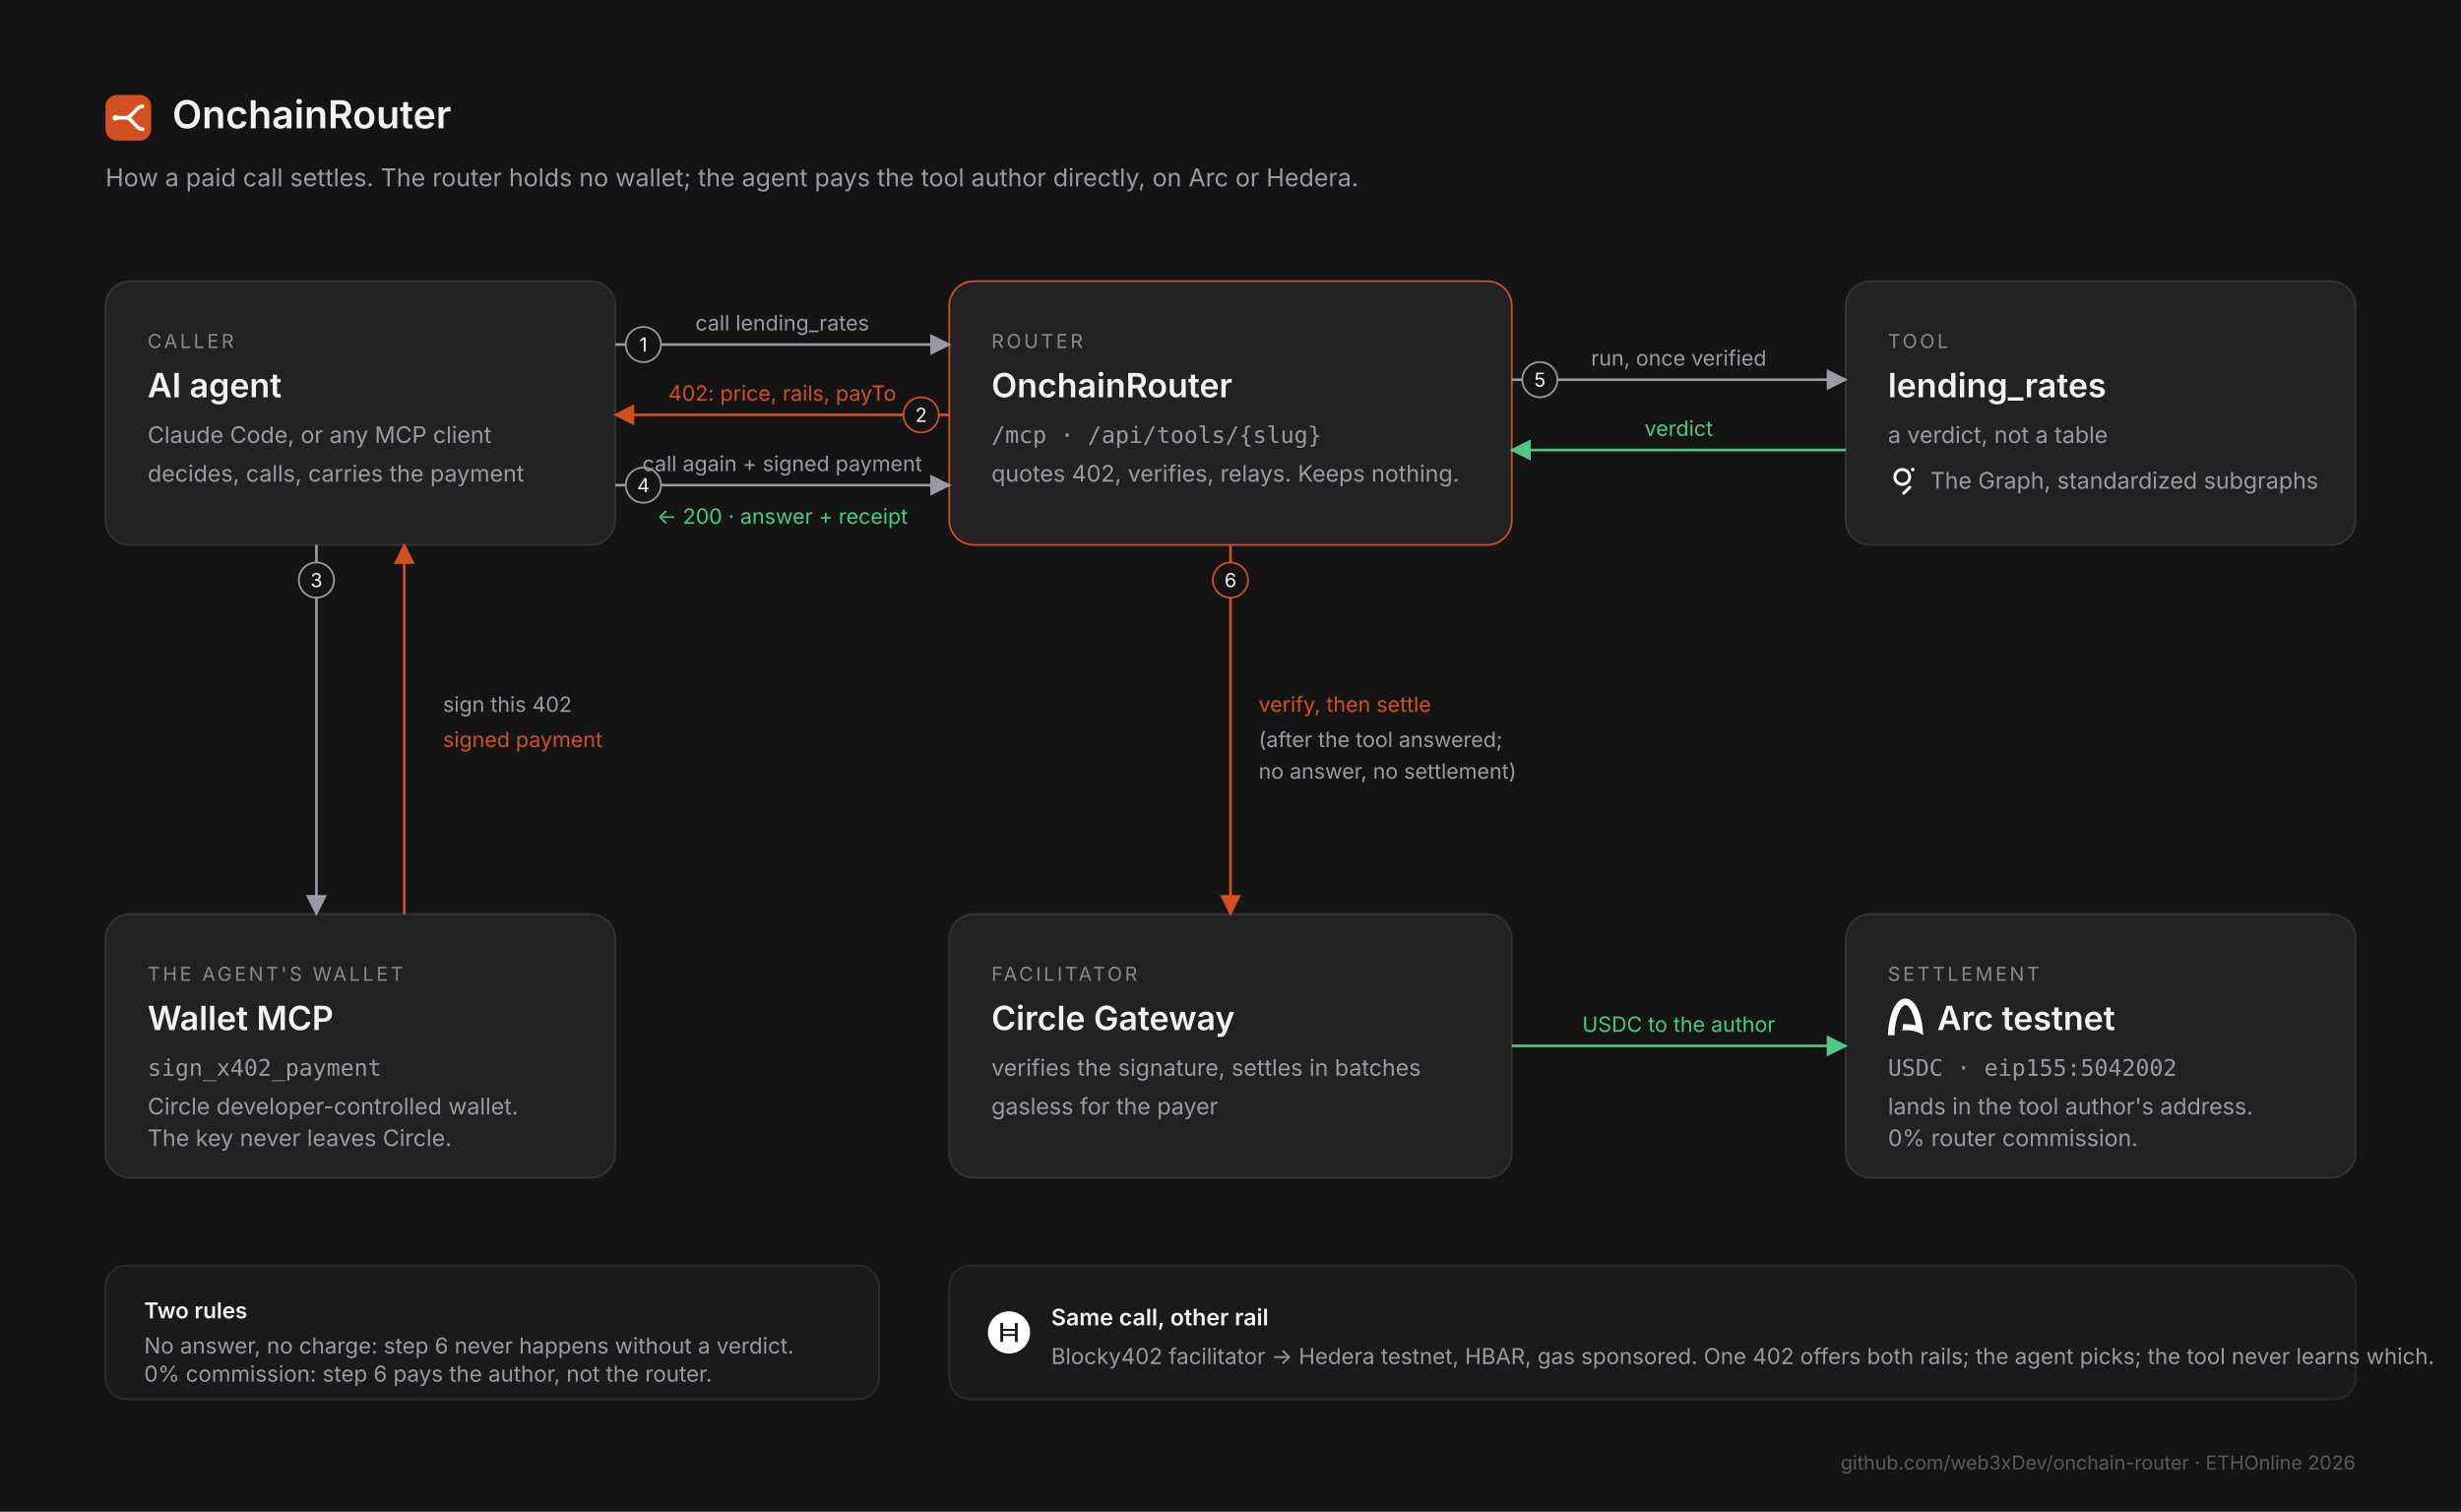
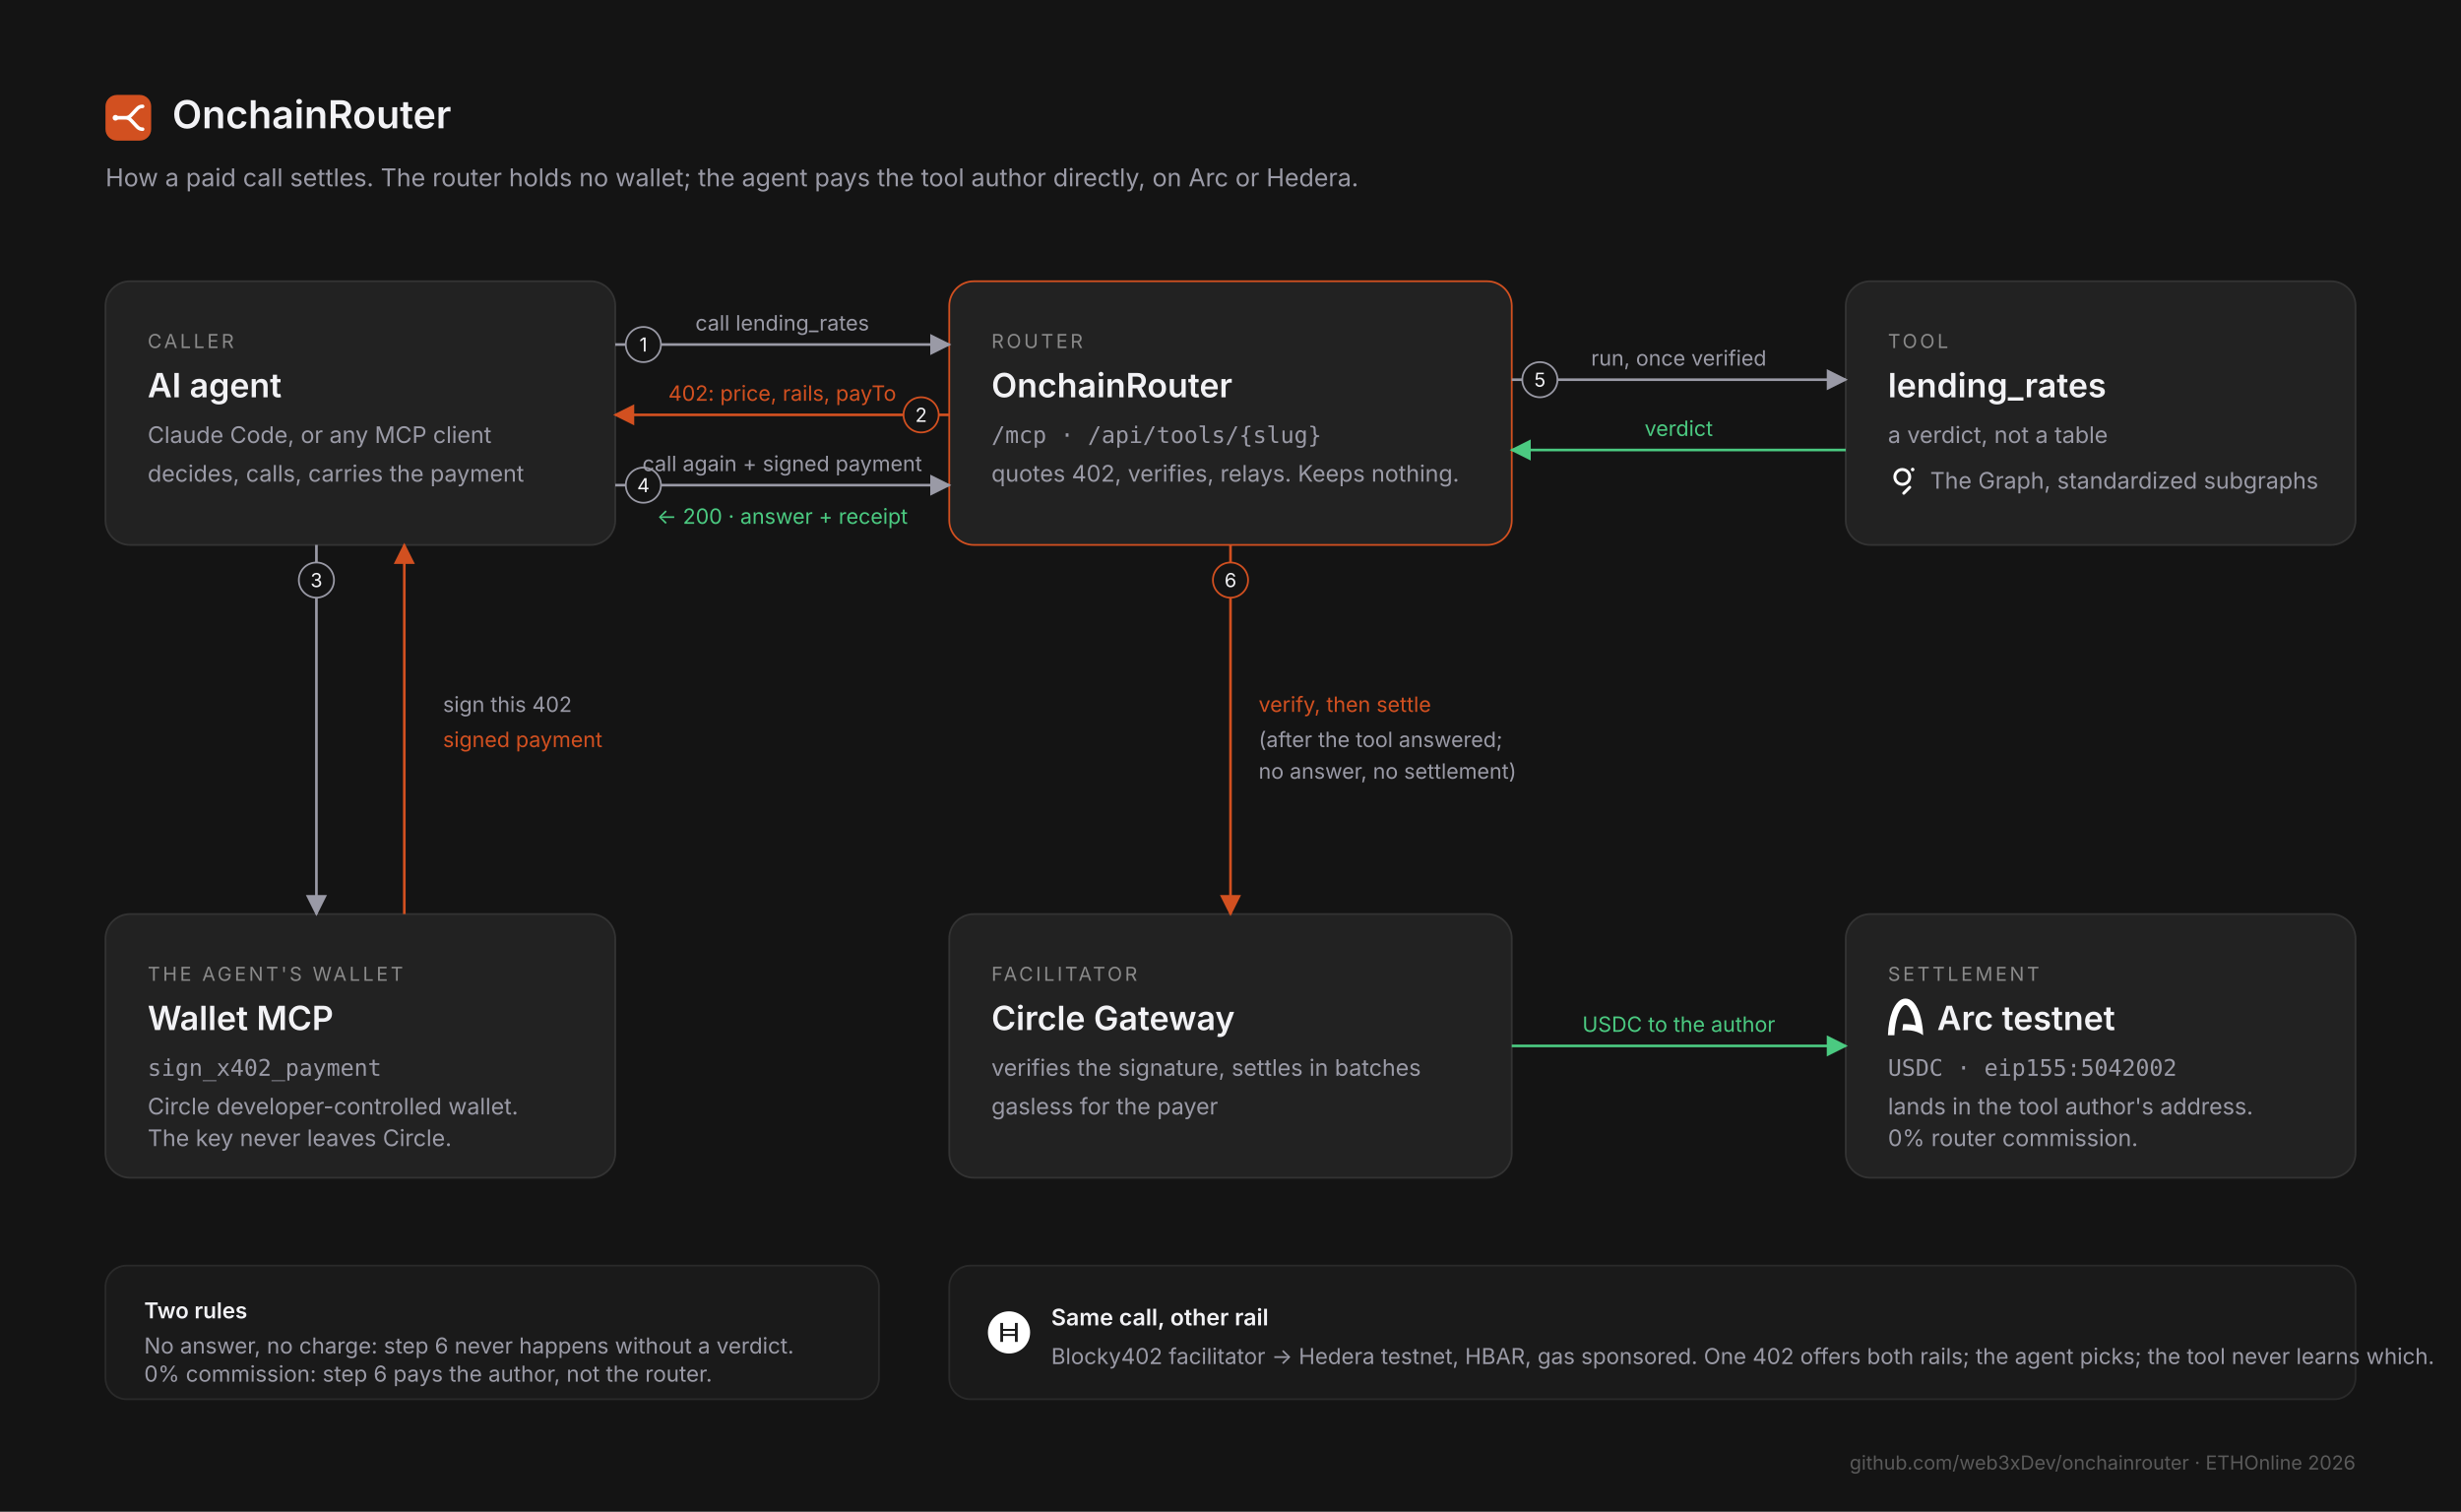
<svg xmlns="http://www.w3.org/2000/svg" width="1400" height="860" viewBox="0 0 1400 860" font-family="Inter, -apple-system, Segoe UI, Helvetica, Arial, sans-serif">
  <defs>
    <marker id="a" viewBox="0 0 10 10" refX="9" refY="5" markerWidth="8" markerHeight="8" orient="auto-start-reverse">
      <path d="M0 0L10 5L0 10z" fill="#9a9aa6" />
    </marker>
    <marker id="ao" viewBox="0 0 10 10" refX="9" refY="5" markerWidth="8" markerHeight="8" orient="auto-start-reverse">
      <path d="M0 0L10 5L0 10z" fill="#d25020" />
    </marker>
    <marker id="ag" viewBox="0 0 10 10" refX="9" refY="5" markerWidth="8" markerHeight="8" orient="auto-start-reverse">
      <path d="M0 0L10 5L0 10z" fill="#4bca81" />
    </marker>
    <symbol id="hedera" viewBox="0 0 1200 1200">
      <path fill="#fff" d="M431.22,556.89h337.64v86.23h-337.64v-86.23ZM1200,600c0,331.37-268.63,600-600,600S0,931.37,0,600,268.63,0,600,0s600,268.63,600,600ZM847.9,330.54h-79.04v168.86h-337.64l-.09.09v-168.95h-79.04v538.92h79.04v-169l.09.14h337.64v168.86h79.04V330.54Z" />
    </symbol>
    <symbol id="arc" viewBox="0 0 164 171">
      <path fill="#fff" d="M0 171C1.393 129.136 8.526 90.067 20.448 59.687C35.548 21.197 57.406 0 81.992 0C106.578 0 128.433 21.197 143.536 59.687C151.391 79.706 157.17 103.491 160.594 129.366C160.9 131.677 161.161 134.026 161.428 136.369C161.515 136.514 161.568 136.649 161.55 136.758C161.55 136.758 163.562 149.265 163.99 171H163.763C160.778 168.562 125.578 141.038 67.228 149.007C68.109 139.181 69.319 129.62 70.883 120.456C70.963 119.987 71.056 119.535 71.137 119.07C94.023 118.383 114.055 121.028 129.416 124.494C129.359 124.131 129.311 123.758 129.253 123.397C126.095 103.83 121.437 85.916 115.43 70.607C105.61 45.576 92.795 30.024 81.992 30.024C71.189 30.024 58.374 45.576 48.554 70.607C46.177 76.662 44.013 83.119 42.072 89.93C39.344 99.474 37.052 109.704 35.221 120.455C32.512 136.331 30.819 153.358 30.195 171H0Z" />
    </symbol>
    <symbol id="graph" viewBox="0 0 64 64">
      <path fill="#fff" d="M29 44C19.08 44 11 35.93 11 26C11 16.07 19.08 8 29 8C38.92 8 47 16.07 47 26C47 35.93 38.92 44 29 44ZM29 14C22.38 14 17 19.38 17 26C17 32.62 22.38 38 29 38C35.62 38 41 32.62 41 26C41 19.38 35.62 14 29 14ZM34.12 61.12L46.12 49.12C47.29 47.95 47.29 46.05 46.12 44.88C44.95 43.71 43.05 43.71 41.88 44.88L29.88 56.88C28.71 58.05 28.71 59.95 29.88 61.12C30.47 61.71 31.23 62 32 62C32.77 62 33.54 61.71 34.12 61.12ZM50 7.4C48.02 7.4 46.4 9.02 46.4 11C46.4 12.98 48.02 14.6 50 14.6C51.98 14.6 53.6 12.98 53.6 11C53.6 9.02 51.98 7.4 50 7.4Z" />
    </symbol>
  </defs>
  <rect width="1400" height="860" fill="#141414" />
  <g transform="translate(60,54) scale(0.40625)">
    <rect width="64" height="64" rx="16" fill="#d25020" />
    <path d="M14 32h14c6 0 8-4 12-8s6-8 12-8M28 32c6 0 8 4 12 8s6 8 12 8" fill="none" stroke="#fff" stroke-width="5" stroke-linecap="round" stroke-linejoin="round" />
    <circle cx="14" cy="32" r="4" fill="#fff" />
  </g>
  <g transform="translate(60,54)">
    <text x="38" y="19" font-size="22" font-weight="600" fill="#f2f2f5">OnchainRouter</text>
    <text x="0" y="52" font-size="14" fill="#9a9aa6">How a paid call settles. The router holds no wallet; the agent pays the tool author directly, on Arc or Hedera.</text>
  </g>
  <g transform="translate(60,160)">
    <rect width="290" height="150" rx="14" fill="#222" stroke="#333" />
    <text x="24" y="38" font-size="11" letter-spacing="1.5" fill="#8a8a8a">CALLER</text>
    <text x="24" y="66" font-size="19" font-weight="600" fill="#f2f2f5">AI agent</text>
    <text x="24" y="92" font-size="13" fill="#9a9aa6">Claude Code, or any MCP client</text>
    <text x="24" y="114" font-size="13" fill="#9a9aa6">decides, calls, carries the payment</text>
  </g>
  <g transform="translate(540,160)">
    <rect width="320" height="150" rx="14" fill="#222" stroke="#d25020" />
    <text x="24" y="38" font-size="11" letter-spacing="1.5" fill="#8a8a8a">ROUTER</text>
    <text x="24" y="66" font-size="19" font-weight="600" fill="#f2f2f5">OnchainRouter</text>
    <text x="24" y="92" font-size="13" fill="#9a9aa6" font-family="ui-monospace, Menlo, monospace">/mcp   ·   /api/tools/{slug}</text>
    <text x="24" y="114" font-size="13" fill="#9a9aa6">quotes 402, verifies, relays. Keeps nothing.</text>
  </g>
  <g transform="translate(1050,160)">
    <rect width="290" height="150" rx="14" fill="#222" stroke="#333" />
    <text x="24" y="38" font-size="11" letter-spacing="1.5" fill="#8a8a8a">TOOL</text>
    <text x="24" y="66" font-size="19" font-weight="600" fill="#f2f2f5">lending_rates</text>
    <text x="24" y="92" font-size="13" fill="#9a9aa6">a verdict, not a table</text>
    <use href="#graph" x="24" y="104" width="18" height="18" />
    <text x="48" y="118" font-size="13" fill="#9a9aa6">The Graph, standardized subgraphs</text>
  </g>
  <g transform="translate(60,520)">
    <rect width="290" height="150" rx="14" fill="#222" stroke="#333" />
    <text x="24" y="38" font-size="11" letter-spacing="1.5" fill="#8a8a8a">THE AGENT'S WALLET</text>
    <text x="24" y="66" font-size="19" font-weight="600" fill="#f2f2f5">Wallet MCP</text>
    <text x="24" y="92" font-size="13" fill="#9a9aa6" font-family="ui-monospace, Menlo, monospace">sign_x402_payment</text>
    <text x="24" y="114" font-size="13" fill="#9a9aa6">Circle developer-controlled wallet.</text>
    <text x="24" y="132" font-size="13" fill="#9a9aa6">The key never leaves Circle.</text>
  </g>
  <g transform="translate(540,520)">
    <rect width="320" height="150" rx="14" fill="#222" stroke="#333" />
    <text x="24" y="38" font-size="11" letter-spacing="1.5" fill="#8a8a8a">FACILITATOR</text>
    <text x="24" y="66" font-size="19" font-weight="600" fill="#f2f2f5">Circle Gateway</text>
    <text x="24" y="92" font-size="13" fill="#9a9aa6">verifies the signature, settles in batches</text>
    <text x="24" y="114" font-size="13" fill="#9a9aa6">gasless for the payer</text>
  </g>
  <g transform="translate(1050,520)">
    <rect width="290" height="150" rx="14" fill="#222" stroke="#333" />
    <text x="24" y="38" font-size="11" letter-spacing="1.5" fill="#8a8a8a">SETTLEMENT</text>
    <use href="#arc" x="24" y="48" width="20" height="21" />
    <text x="52" y="66" font-size="19" font-weight="600" fill="#f2f2f5">Arc testnet</text>
    <text x="24" y="92" font-size="13" fill="#9a9aa6" font-family="ui-monospace, Menlo, monospace">USDC · eip155:5042002</text>
    <text x="24" y="114" font-size="13" fill="#9a9aa6">lands in the tool author's address.</text>
    <text x="24" y="132" font-size="13" fill="#9a9aa6">0% router commission.</text>
  </g>
  <line x1="350" y1="196" x2="540" y2="196" stroke="#9a9aa6" stroke-width="1.5" marker-end="url(#a)" />
  <circle cx="366" cy="196" r="10" fill="#141414" stroke="#9a9aa6" />
  <text x="366" y="200" text-anchor="middle" font-size="11" fill="#f2f2f5">1</text>
  <text x="445" y="188" text-anchor="middle" font-size="12" fill="#9a9aa6">call lending_rates</text>
  <line x1="540" y1="236" x2="350" y2="236" stroke="#d25020" stroke-width="1.5" marker-end="url(#ao)" />
  <circle cx="524" cy="236" r="10" fill="#141414" stroke="#d25020" />
  <text x="524" y="240" text-anchor="middle" font-size="11" fill="#f2f2f5">2</text>
  <text x="445" y="228" text-anchor="middle" font-size="12" fill="#d25020">402: price, rails, payTo</text>
  <line x1="350" y1="276" x2="540" y2="276" stroke="#9a9aa6" stroke-width="1.5" marker-end="url(#a)" />
  <circle cx="366" cy="276" r="10" fill="#141414" stroke="#9a9aa6" />
  <text x="366" y="280" text-anchor="middle" font-size="11" fill="#f2f2f5">4</text>
  <text x="445" y="268" text-anchor="middle" font-size="12" fill="#9a9aa6">call again + signed payment</text>
  <text x="445" y="298" text-anchor="middle" font-size="12" fill="#4bca81">← 200 · answer + receipt</text>
  <line x1="180" y1="310" x2="180" y2="520" stroke="#9a9aa6" stroke-width="1.5" marker-end="url(#a)" />
  <line x1="230" y1="520" x2="230" y2="310" stroke="#d25020" stroke-width="1.5" marker-end="url(#ao)" />
  <circle cx="180" cy="330" r="10" fill="#141414" stroke="#9a9aa6" />
  <text x="180" y="334" text-anchor="middle" font-size="11" fill="#f2f2f5">3</text>
  <text x="252" y="405" font-size="12" fill="#9a9aa6">sign this 402</text>
  <text x="252" y="425" font-size="12" fill="#d25020">signed payment</text>
  <line x1="860" y1="216" x2="1050" y2="216" stroke="#9a9aa6" stroke-width="1.5" marker-end="url(#a)" />
  <circle cx="876" cy="216" r="10" fill="#141414" stroke="#9a9aa6" />
  <text x="876" y="220" text-anchor="middle" font-size="11" fill="#f2f2f5">5</text>
  <text x="955" y="208" text-anchor="middle" font-size="12" fill="#9a9aa6">run, once verified</text>
  <line x1="1050" y1="256" x2="860" y2="256" stroke="#4bca81" stroke-width="1.5" marker-end="url(#ag)" />
  <text x="955" y="248" text-anchor="middle" font-size="12" fill="#4bca81">verdict</text>
  <line x1="700" y1="310" x2="700" y2="520" stroke="#d25020" stroke-width="1.5" marker-end="url(#ao)" />
  <circle cx="700" cy="330" r="10" fill="#141414" stroke="#d25020" />
  <text x="700" y="334" text-anchor="middle" font-size="11" fill="#f2f2f5">6</text>
  <text x="716" y="405" font-size="12" fill="#d25020">verify, then settle</text>
  <text x="716" y="425" font-size="12" fill="#9a9aa6">(after the tool answered;</text>
  <text x="716" y="443" font-size="12" fill="#9a9aa6">no answer, no settlement)</text>
  <line x1="860" y1="595" x2="1050" y2="595" stroke="#4bca81" stroke-width="1.5" marker-end="url(#ag)" />
  <text x="955" y="587" text-anchor="middle" font-size="12" fill="#4bca81">USDC to the author</text>
  <g transform="translate(540,720)">
    <rect width="800" height="76" rx="12" fill="#1a1a1a" stroke="#2a2a2a" />
    <use href="#hedera" x="22" y="26" width="24" height="24" />
    <text x="58" y="34" font-size="13" font-weight="600" fill="#f2f2f5">Same call, other rail</text>
    <text x="58" y="56" font-size="12.5" fill="#9a9aa6">Blocky402 facilitator → Hedera testnet, HBAR, gas sponsored. One 402 offers both rails; the agent picks; the tool never learns which.</text>
  </g>
  <g transform="translate(60,720)">
    <rect width="440" height="76" rx="12" fill="#1a1a1a" stroke="#2a2a2a" />
    <text x="22" y="30" font-size="12.5" fill="#f2f2f5" font-weight="600">Two rules</text>
    <text x="22" y="50" font-size="12.5" fill="#9a9aa6">No answer, no charge: step 6 never happens without a verdict.</text>
    <text x="22" y="66" font-size="12.5" fill="#9a9aa6">0% commission: step 6 pays the author, not the router.</text>
  </g>
-   <text x="1340" y="836" text-anchor="end" font-size="11" fill="#5a5a5a">github.com/web3xDev/onchain-router · ETHOnline 2026</text>
+   <text x="1340" y="836" text-anchor="end" font-size="11" fill="#5a5a5a">github.com/web3xDev/onchainrouter · ETHOnline 2026</text>
</svg>
